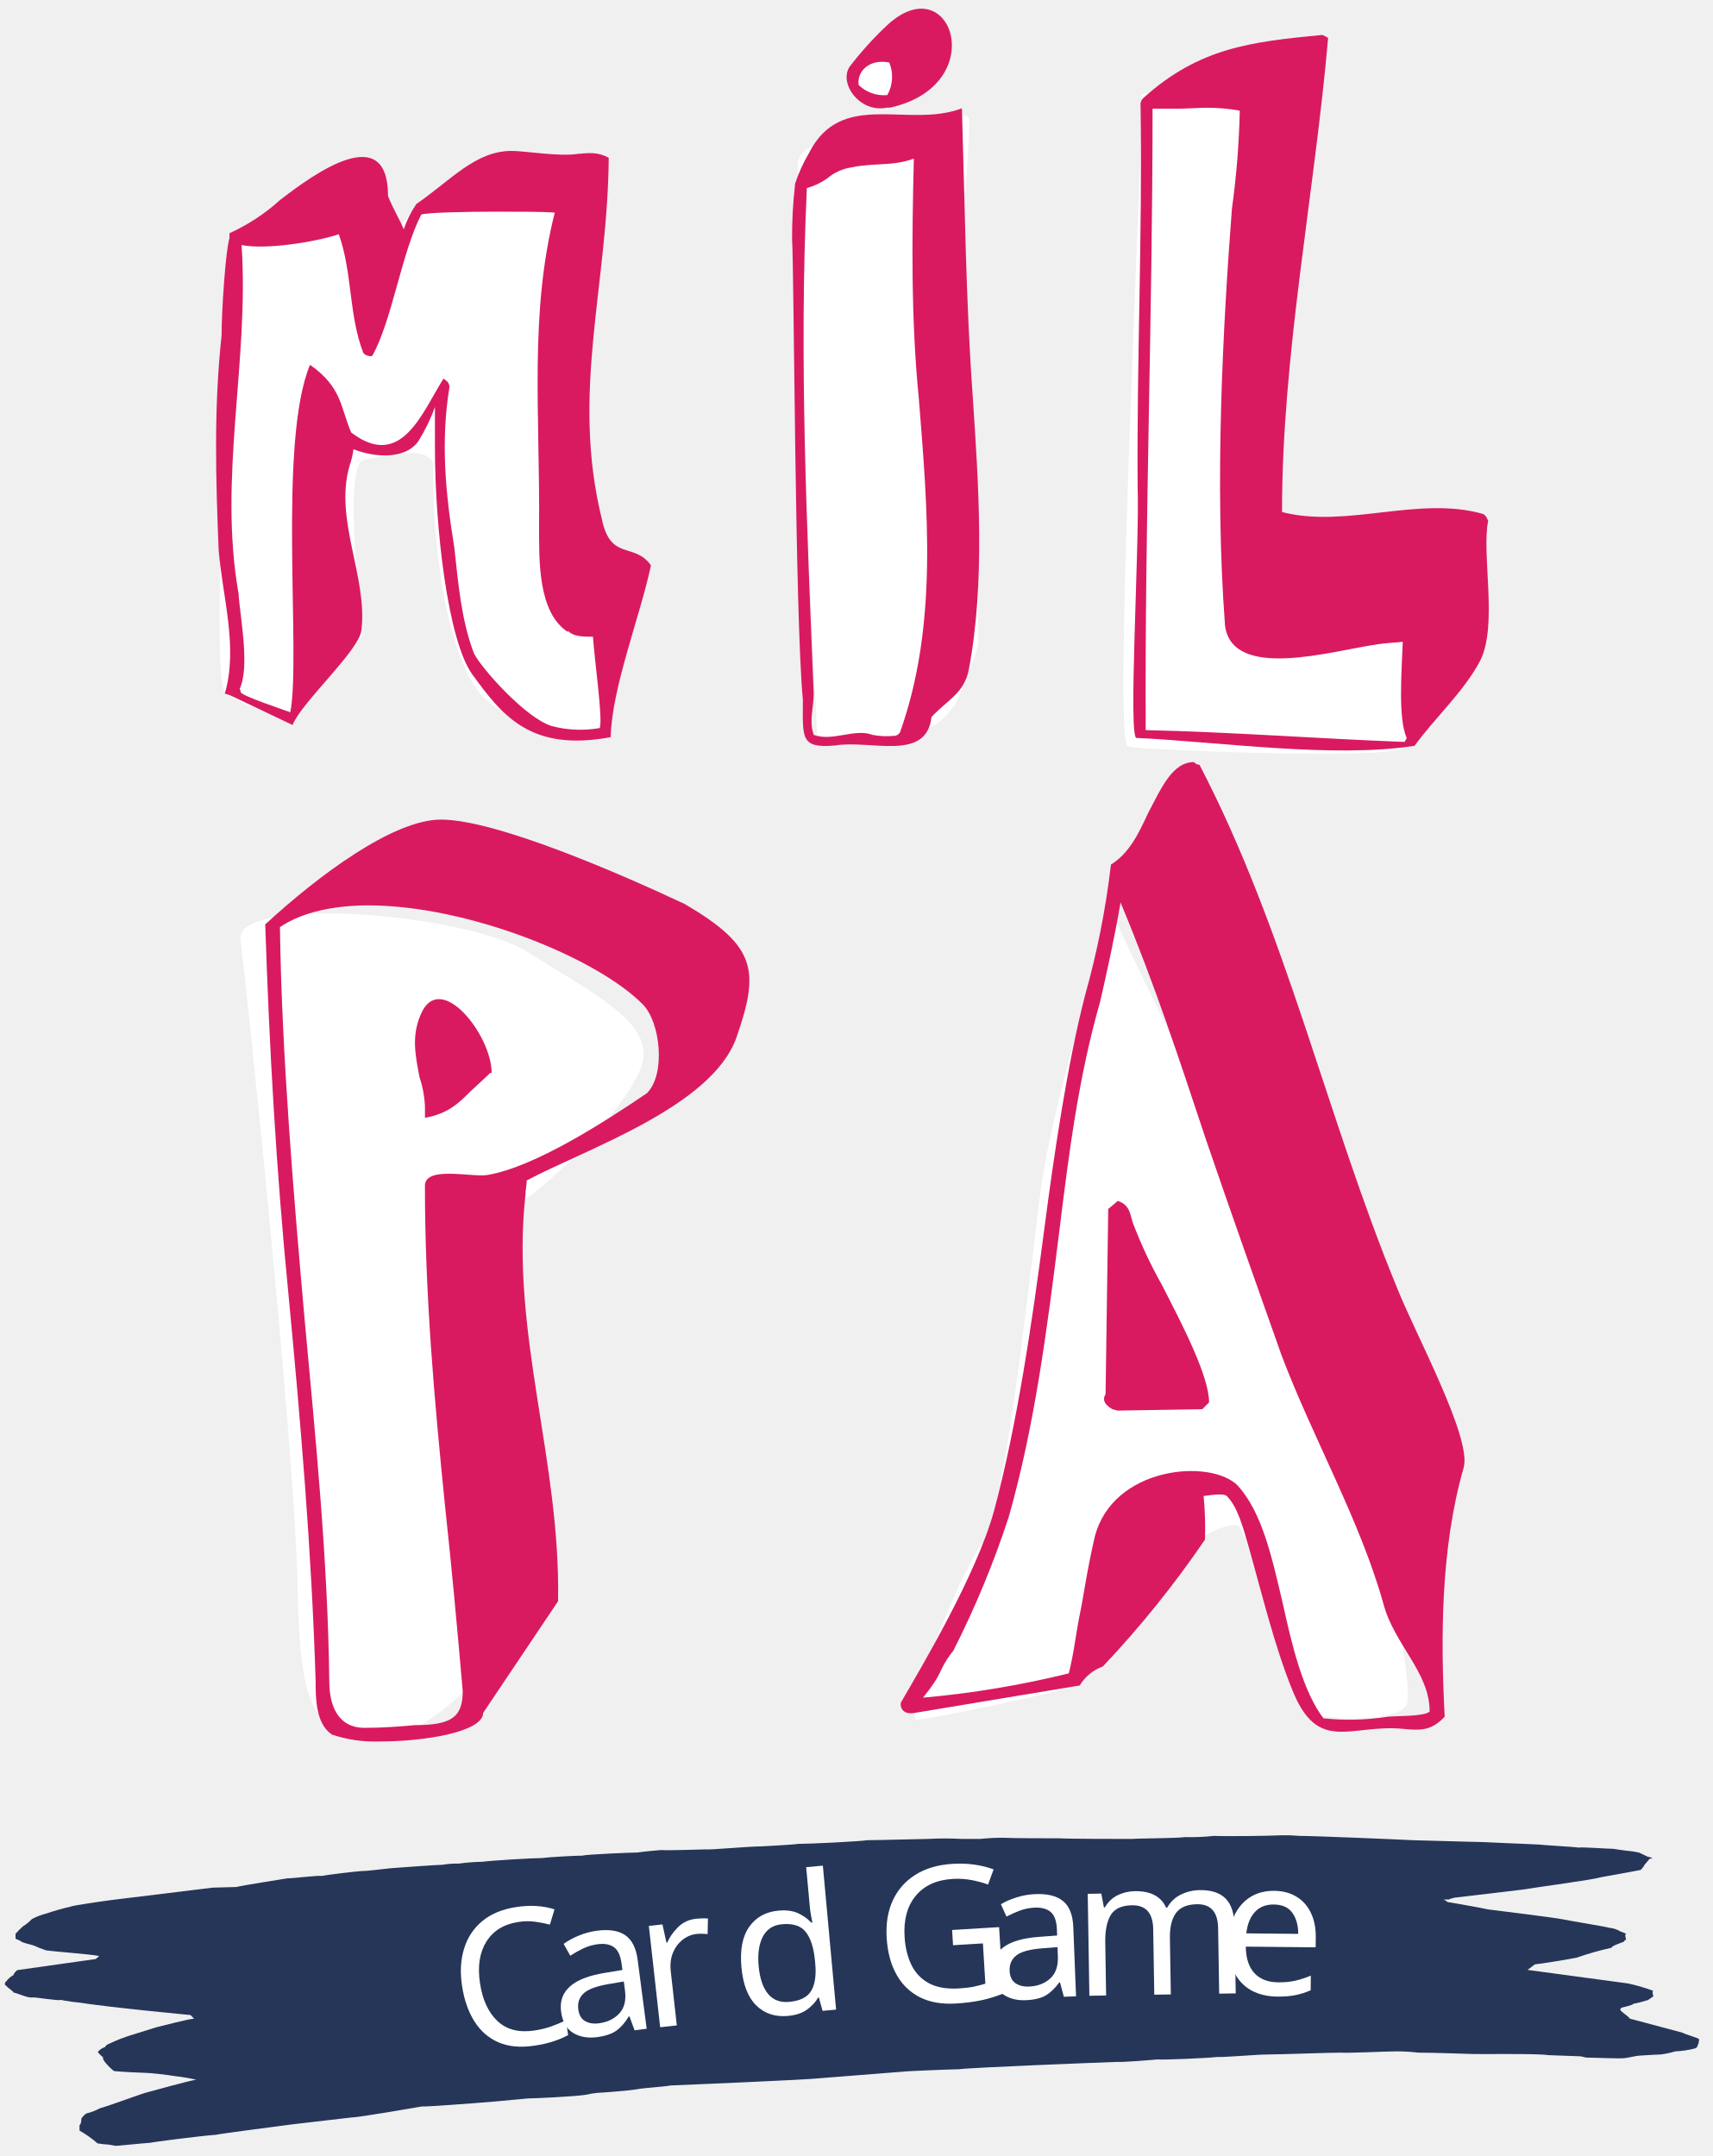
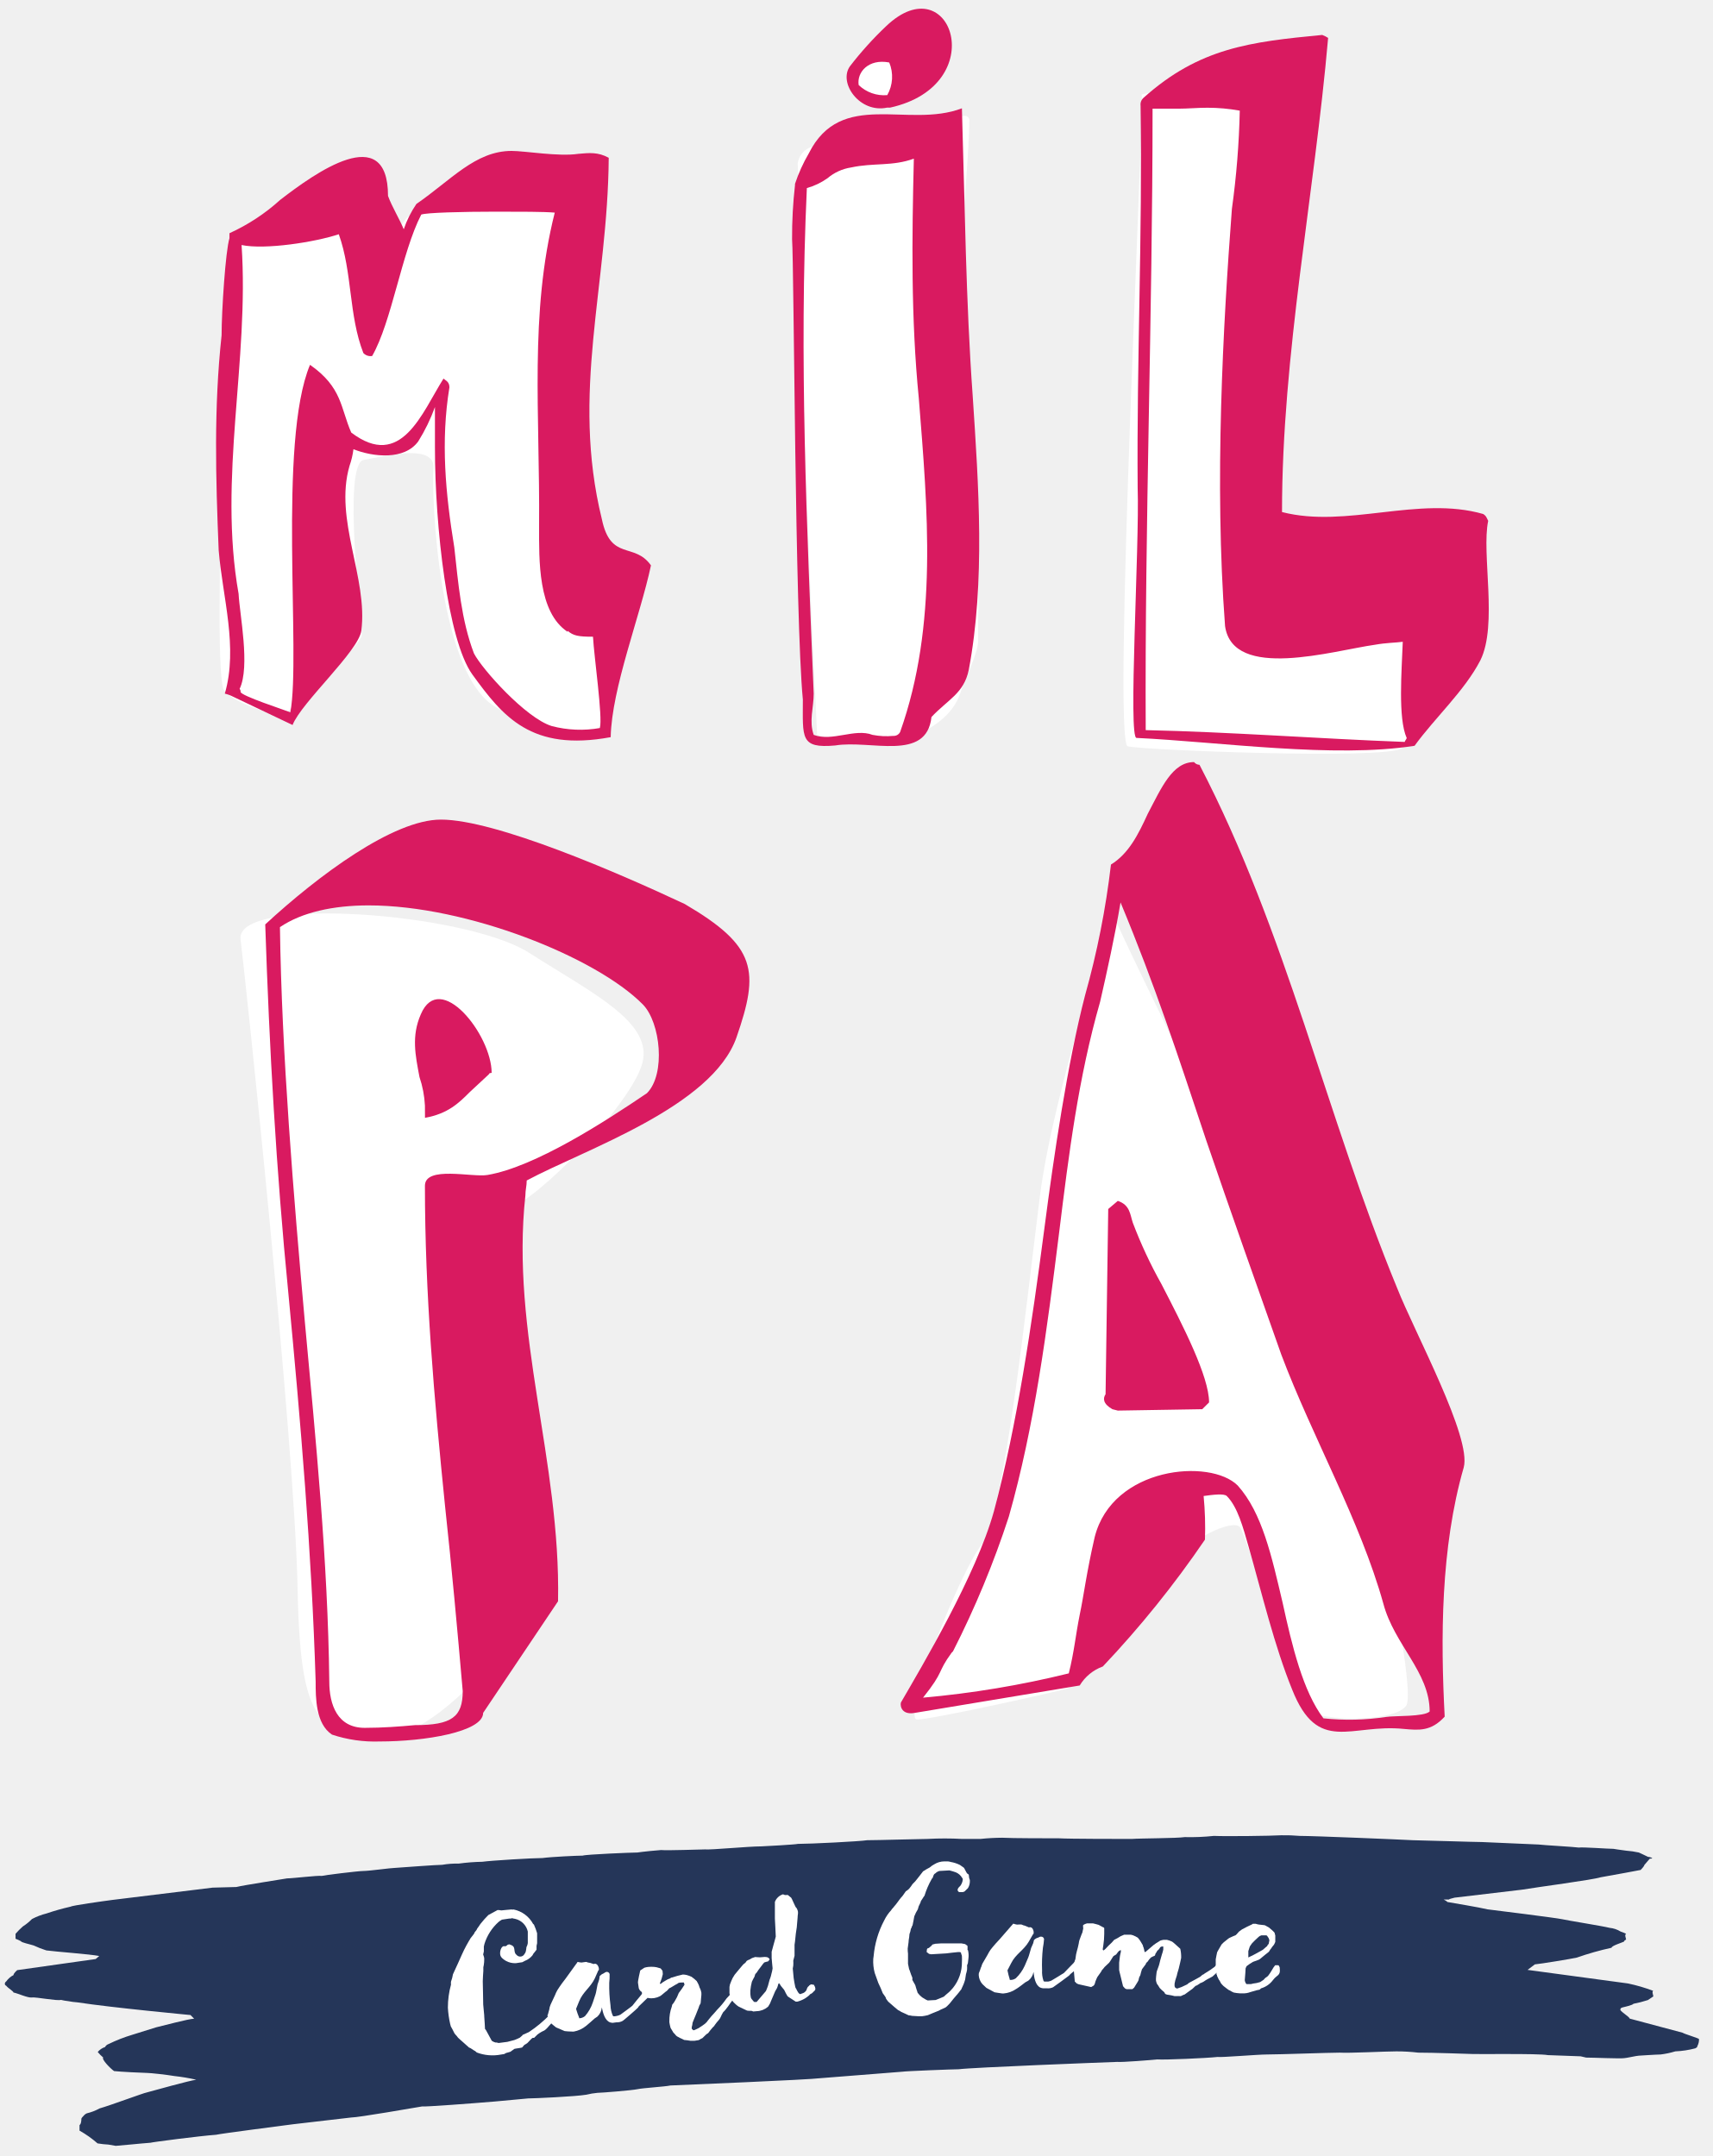
<svg xmlns="http://www.w3.org/2000/svg" viewBox="0 0 270 340">
  <g id="Milpa_Name_Mobile" data-name="Milpa Name Mobile">
    <g id="MIL">
      <path d="M36,38.16s19.2-5.26,19.2-3.71,5,7.74,8.05,1.23,21.36-5.41,26.94-5.41S88.32,68.81,88.32,78A13.23,13.23,0,0,0,95.9,90.18s-.31,23.84-1.7,25.08-6.19.93-15.64-3.56S68,78,68.35,73.92s-7.59-2-11-1.39-.31,25.7-.31,27.56-12.54,12.84-12.54,12.84-7-1.54-9.14-4S36.46,38.47,36,38.16Z" style="fill:#fff" />
      <path d="M126.71,42.5c.15-5.42-.78-11.15-.93-16.72a3.17,3.17,0,0,1,4-2.64c4-4.18,13.93-4.18,18.88-4.18,1.55.62,3.56-1.7,4.18-.15,0,4.8-1.08,16.41-1.08,16.41-.93,14.4,1.08,25.23,2,39.32.62,8.83.47,17.65.47,26.47,0,2.17-2.17,6-2.79,8.21-1.24,3.87-5,6-8.67,7.43-3.25,1.24-9,.62-13.93-.77C128,97.61,126.09,61.69,126.71,42.5Zm8.2-30.66a5.24,5.24,0,0,1,1.09-1.7c3.25-2.48,6.81.77,4.49,4a2.41,2.41,0,0,1-.62.93c-.16.31-.31.31-.31.31C137.39,17.11,134,15.4,134.91,11.84Z" style="fill:#fff" />
      <path d="M180,14.94c-.62,0,28.18-6.81,26.32-4s-8.36,72.61-6.81,72.61,32.51,0,33.44,1.86-.62,14.09-.62,14.09S223.16,116.19,221,118s-40.72.31-43.19-.31S180.58,14.94,180,14.94Z" style="fill:#fff" />
      <path d="M34.48,86.79c-.47-11.46-.78-22.45.46-33.91,0-3.87.62-13.31,1.24-15.32v-.78a31,31,0,0,0,8-5.26c5.42-4.18,17-12.54,17-.62.62,1.7,1.86,3.72,2.48,5.26a16.34,16.34,0,0,1,2-4c5.42-3.72,9.29-8.36,15-8.36,2.16,0,7.43.93,10.52.46,1.71-.15,3.1-.31,4.8.62-.15,20.28-6,37-1.08,57,1.39,6.66,5.11,3.56,7.74,7.28-1.7,8-6.19,19.35-6.35,27.09-12.54,2.32-17-3.25-21.83-9.91-3.87-5.41-5.88-23.22-5.88-35.76V64.19a28.6,28.6,0,0,1-2.63,5.41c-2.17,3-7.12,2.48-10.22,1.24a12.67,12.67,0,0,1-.62,2.63c-2.47,8.52,2.94,17.65,1.86,26-.46,3.25-9.44,11.3-10.84,14.86l-9.75-4.64a6.75,6.75,0,0,0-.93-.31C37.57,102.11,35.1,94.22,34.48,86.79Zm11.3,25.54c1.7-9-2-42.57,3.1-54.8,5.1,3.56,4.8,6.81,6.5,10.68,7.89,6,11.14-3.1,14.55-8.51.31.31.93.46.93,1.39-1.39,8.51-.62,16.72.77,25.23.62,5.58,1.09,11.46,3.1,16.72C76,105.52,82.93,113.26,87,114.5a17.69,17.69,0,0,0,7.59.31c.46-1.7-.93-11.3-1.09-14.4-2.32,0-3.09-.15-4-.93v.16C84.79,96.54,85,88.34,85,82.92c.15-17.5-1.55-33.44,2.47-49.39-1.7-.15-5.41-.15-9.28-.15-5.27,0-11,.15-11.77.46-3.1,6-4.64,16.88-7.74,22.3a1.54,1.54,0,0,1-1.39-.47c-2.33-6-1.71-12.69-3.87-18.73-3.72,1.24-11.62,2.48-15.33,1.7,1.24,18.27-3.72,36.69-.47,55,.16,3.25,1.86,11.46.16,15a.57.57,0,0,1,.15.46C37.88,109.7,45,112,45.78,112.33Z" style="fill:#d91a60" />
      <path d="M126.59,110.32c-1.24-12.85-1.39-68.27-1.7-72.61a72.36,72.36,0,0,1,.46-8.51V29a25.11,25.11,0,0,1,2.17-4.8c5.11-10.21,15.63-3.87,24.15-7.12.46,15,.62,30.5,1.7,45.36.93,14.09,2,29.26-.62,43.2-.77,3.71-3.25,4.64-5.88,7.43-.77,7.12-9.6,3.56-15.17,4.49C126.12,118.06,126.59,116.36,126.59,110.32Zm11,5.57a11.46,11.46,0,0,0,3.25.16,1.13,1.13,0,0,0,1.09-.62c6-16.88,4.33-35.14,2.94-52.64-1.24-12.54-1.09-25.23-.78-37.77-3.4,1.24-6.34.62-9.9,1.39a7.49,7.49,0,0,0-3.72,1.7,10.53,10.53,0,0,1-3.25,1.55c-1.24,26.79,0,53.26,1.08,79.73,0,2.17-.77,4.34,0,6.5C131.23,117,134.79,114.81,137.58,115.89ZM134,10.47a54.41,54.41,0,0,1,5.73-6.35c10.22-9.75,16.72,9.29.62,12.85h-.47C135.57,17.9,132.16,13.1,134,10.47Zm6.19-.62c-3.25-.62-5.11,1.54-4.8,3.56A5.77,5.77,0,0,0,139.9,15,5.87,5.87,0,0,0,140.21,9.85Z" style="fill:#d91a60" />
      <path d="M179.38,76.88c-.16-20.13.77-39.79.46-60.22a1.4,1.4,0,0,1,.47-1.24c8.82-7.9,16.87-8.82,28.17-9.91a4.43,4.43,0,0,1,.93.47c-2.16,24.77-7.27,49.85-7.27,74.77,10.21,2.63,21.52-2.63,31.73.31.47.31.47.46.78,1.08-1.09,5.11,1.55,16.41-1.24,22-2.48,4.8-7.12,9-10.37,13.47-12.7,2-30.81-.62-43.82-1.24C177.83,116.67,179.69,86.17,179.38,76.88ZM221.49,117c0-.16.31-.47.31-.62-1.4-3.1-.78-10.68-.62-15.17-1.08.15-2.63.15-4.34.46-6.65.93-22.44,5.73-23.68-2.94-1.71-22.6-.31-47.53,1.08-65.8a132.75,132.75,0,0,0,1.24-15.48,28.48,28.48,0,0,0-5.11-.46c-1.55,0-3.09.15-4.64.15h-4c0,32.82-1.24,65.18-1.08,98C194.09,115.43,208.17,116.51,221.49,117Z" style="fill:#d91a60" />
    </g>
    <g id="PA">
      <path d="M46.93,250.77c-.43-23.19-8.16-95.78-9-102.65s35.43-4.29,45.52,2.15,19.54,10.95,17.83,17.39-16.54,21.69-21.26,23-4.3,73.44-4.3,73.44-10.3,11.81-17.39,9.67S47.36,274,46.93,250.77Z" style="fill:#fff" />
      <path d="M154.72,243.68c3.66-4.72,7.09-38,9.24-55s12-45.53,11.17-45.53,36.93,75.59,38,78.38,10.53,44.67,8.59,47.46-15.24,2.58-16.53,0-8.59-26.63-9.66-28.13-8.59,2.15-10.1,5.37-15.67,19.54-17,20-21.48,4.94-23.84,4.94S151.07,248.41,154.72,243.68Z" style="fill:#fff" />
      <path d="M49.77,265.18c-.65-20.83-2.36-40.8-4.3-61.2-1.93-19.54-3-38.65-3.65-58.2,8.38-7.73,20.19-16.53,27.7-16.53,8.59,0,27.92,8.37,38.44,13.31,11.38,6.66,11.81,10.53,8.16,21.05-3.86,10.95-23.83,17.61-33.07,22.55,0,.85-.21,1.5-.21,2.36-2.36,21.69,5.58,41.87,5.15,64L76.18,270.12c0,3-9.23,4.51-16.32,4.51a21.48,21.48,0,0,1-7.51-1.08C49.77,271.84,49.77,267.76,49.77,265.18Zm7.73,7.3c2.79,0,5.58-.21,7.94-.43,5.8,0,7.52-1.29,7.52-5.37-.86-9.88-1.72-19.32-2.79-29.2C68.45,220.51,67,204,67,187c0-3.22,7.51-1.28,9.88-1.71,7.51-1.29,18.46-8.38,25.12-12.89,3-3,2.15-11.16-.64-14C94,150.94,73.6,142.78,58.14,142.78c-5.58,0-10.52,1.07-14,3.43C44.4,166,46.33,189,48.05,208.27c1.72,18.69,3.65,37.8,3.87,56.91C51.92,268.83,53.2,272.48,57.5,272.48ZM67,174.34a16.64,16.64,0,0,0-.86-4.5c-.65-3.44-1.29-6.45.21-9.88,3-7.09,11.17,3.22,11.17,9.23,0,0-.43,0-.43.22l-3,2.79c-1.71,1.71-3.43,3.43-7.08,4.08Z" style="fill:#d91a60" />
      <path d="M144.25,270.12c-2.36.43-2.36-1.5-2.15-1.72,3.23-5.58,11.82-20,14.61-30.06,3.65-13.53,6-29.64,7.94-44.45,1.51-11.6,3.65-26.2,6.44-36.94a133.29,133.29,0,0,0,4.08-20.61c2.8-1.72,4.3-4.73,5.8-8,2.15-4.08,3.87-8.16,7.3-8.16a1.14,1.14,0,0,0,.86.43c13.75,26.41,20,55.4,31.14,82.46,2.79,7.09,11.81,23.62,10.52,28.35-3.65,12.66-3.65,27-3,39.29-2.15,2.36-4.08,2.15-6.45,1.94-8.37-.86-13.53,4.08-17.61-6.23-2.79-6.87-4.72-15-6.87-22.55-.86-3-1.71-6.23-3.43-7.95-.43-.42-2.15-.21-3.65,0a52.4,52.4,0,0,1,.21,6.88,160.27,160.27,0,0,1-16.1,20,7.07,7.07,0,0,0-3.65,3Zm24.27-6.23c.86-3.43,1.07-6,1.72-9.23.64-3,1.07-6.66,2.36-12.24,2.79-11.17,18.25-12.46,22.55-8.16,3.86,4.29,5.36,11.16,7.08,18.46,1.5,6.88,3.22,14,6.44,18.26a38.56,38.56,0,0,0,9.88-.22c1.29-.21,6,0,6.87-.86,0-6.22-5.58-10.52-7.3-17-3.65-13.1-11.16-26.2-16.1-39.3-3.87-10.95-8-22.55-11.81-33.71-4.51-13.53-8-24.27-13.53-37.58-.86,5.15-2.15,11-3.22,15.67-3.44,12-4.94,24.06-6.45,36.3-1.93,15.46-3.86,30.49-7.94,44.88a147.65,147.65,0,0,1-8.81,21.26l-.21.21c-2.36,3.22-1.07,2.79-4.51,7.09A152.17,152.17,0,0,0,168.52,263.89Zm6.87-41.66c-1.5-.86-1.5-1.72-1.07-2.36l.42-29.21,1.51-1.28c1.93.64,1.93,2.14,2.36,3.43a71.45,71.45,0,0,0,4.51,9.67c3.44,6.65,7.52,14.6,7.52,18.68l-1.08,1.07-13.31.22Z" style="fill:#d91a60" />
    </g>
-     <g id="Card_Game_2" data-name="Card Game 2">
+     <g id="Card_Game_Banner" data-name="Card Game Banner">
      <path d="M13.69,333.27a7.82,7.82,0,0,0,2-.77c1.73-.49,6.91-2.43,7.48-2.53,1.44-.39,6.62-1.84,7.77-2a30.11,30.11,0,0,0-3.45-.58c-1.16-.2-3.74-.49-4.32-.49s-4.31-.19-5.18-.29c-.57-.39-2-1.85-1.72-2.14a6.58,6.58,0,0,1-.86-.87,2.48,2.48,0,0,1,1.15-.78,1,1,0,0,1,.57-.48,24.61,24.61,0,0,1,3.74-1.46l3.74-1.17c.86-.19,5.18-1.36,6-1.36l-.57-.58s-12.37-1.16-17.84-2a11.22,11.22,0,0,1-1.44-.19,8.84,8.84,0,0,1-1.15-.2c-.57.2-4-.48-4.6-.38s-2.3-.69-2.88-.78c0-.2-.86-.68-1.15-1.07-.29-.1-.29-.49,0-.68a3.18,3.18,0,0,1,1.15-1c0-.29.58-.78.58-.78l12.37-1.75.57-.48c-1.44-.29-6.9-.68-8.34-.88a16,16,0,0,1-2-.78c-.58-.19-2-.48-2-.67a7.42,7.42,0,0,0-.86-.39v-.78a12,12,0,0,1,1.15-1.16,8,8,0,0,0,1.44-1.17,10.24,10.24,0,0,1,2.3-.88,37.21,37.21,0,0,1,3.74-1.06c.29-.2,5.18-.88,6.62-1.07l15.82-1.94,3.74-.1c1.15-.29,7.48-1.26,8-1.36.87,0,4.89-.49,5.47-.39.29-.1,5.75-.78,6.61-.78s4.32-.48,4.89-.48c1.44-.1,6.62-.49,7.49-.49a13.19,13.19,0,0,1,2.58-.19,32.26,32.26,0,0,1,3.75-.29c1.43-.2,8-.59,9.49-.59,1.43-.19,5.46-.38,6.33-.38.57-.2,7.76-.49,8.63-.49.57-.1,3.45-.39,3.74-.39.86.1,6.33-.1,6.9-.1.87.1,6.9-.48,8.92-.48.29,0,5.46-.29,5.75-.39,2,0,9.78-.39,10.93-.58,1.73,0,8.35-.2,9.5-.2a49.42,49.42,0,0,1,5.46,0h2.88a34.43,34.43,0,0,1,3.45-.19c1.44.09,7.48.09,8.92.09,1.73.1,9.78.1,11.51.1,1.15-.1,7.19-.1,8.34-.29a35.05,35.05,0,0,0,4.6-.19c1.73.09,9.21,0,10.65-.1a27.72,27.72,0,0,1,2.88.1c2.29,0,16.1.58,17.83.68.86,0,9.78.29,10.93.29l8.92.39c.57.09,5.75.38,6.33.48.57-.1,4.6.2,5.46.2,0,0,1.15.19,2,.29a13.91,13.91,0,0,1,2,.29s.87.39,1.44.68c.29,0,1.15.29.29.29,0,0-.58.68-.86,1,0,.19-.58.78-.58.78s-4.6.87-6.33,1.16c-1.15.39-10.07,1.56-12.37,1.95l-10.64,1.26c-.29.1-.87.19-.87.29h-.86s.58.29.58.39c.57.1,5.17.87,6.33,1.16.86.1,10.93,1.36,11.79,1.56s6.33,1.07,7.48,1.36a4,4,0,0,1,1.72.58s.87.29.87.39c-.29.1,0,.68,0,.87l-.29.2v.1c-.29.19-2,.67-2,1a46.47,46.47,0,0,0-5.47,1.55c-.86.2-5.75,1-6.62,1.07l-1.15.87,15.83,2.14a26.82,26.82,0,0,1,4,1.17c-.28,0,0,.77,0,.87l-.86.58a19.42,19.42,0,0,1-2.3.59c0,.19-1.73.58-1.73.58s-.29.1-.29.19v.1c-.28.19,1.44,1.17,1.44,1.46l8.35,2.23c.28.2,2.59.88,2.59,1a2.22,2.22,0,0,1-.29,1.17v.1l-.29.19a14.81,14.81,0,0,1-3.16.48,13.6,13.6,0,0,1-2.31.49c-.57,0-3.45.19-3.45.19-.29,0-2,.39-2.3.39-.58.1-4.89-.09-6-.09l-.86-.2c-.29,0-4.9-.19-5.18-.19-1.44-.29-11.51-.1-12.66-.2,0,0-5.47-.19-7.77-.19a29.41,29.41,0,0,0-3.45-.2c-1.73,0-7.48.3-8.92.2-1.73,0-9.49.29-11.5.29-1.44,0-7.2.49-7.77.39-1.73.19-8.35.48-9.5.39-.86.09-5.75.48-6.32.39-2.59.09-22.73.87-25,1.16-.87,0-8.34.29-8.92.39l-12.66,1c-2.3.29-21.86,1.07-23.87,1.17-.87.19-4.32.39-5.18.58s-5.76.58-6.33.58a11.22,11.22,0,0,0-1.73.29c-1.73.3-8.34.59-9.2.59-.29,0-4.89.48-5.18.48-3.45.29-11.22.88-11.51.78-1.15.19-10.07,1.75-11.22,1.75l-9.2,1.07c-1.44.19-11.22,1.45-12.09,1.65-2.59.19-10.07,1.16-10.35,1.26-1.44.1-5.18.49-5.47.49l-1.15-.2a15,15,0,0,1-1.72-.19A16.63,16.63,0,0,0,12.54,336v-.87c.29-.2.29-.88.29-1s.28-.39.28-.39S13.4,333.37,13.69,333.27Z" style="fill:#253659" />
-       <text transform="translate(56.22 326.92) rotate(-10.18)" style="font-size:24px;fill:#fff;stroke:#7c8c03;stroke-miterlimit:10;font-family:GoodlifeBrush, Goodlife"> </text>
-       <text transform="translate(64.47 325.46) rotate(-9.54)" style="font-size:24px;fill:#fff;stroke:#7c8c03;stroke-miterlimit:10;font-family:GoodlifeBrush, Goodlife"> </text>
-       <text transform="matrix(0.99, -0.15, 0.15, 0.99, 72.65, 324.06)" style="font-size:30px;fill:#fff;font-family:GoodlifeBrush, Goodlife">C</text>
-       <text transform="translate(87.68 321.8) rotate(-7.45)" style="font-size:30px;fill:#fff;font-family:GoodlifeBrush, Goodlife">a</text>
-       <text transform="translate(101.56 319.98) rotate(-6.37)" style="font-size:30px;fill:#fff;font-family:GoodlifeBrush, Goodlife">r</text>
-       <text transform="translate(115.99 318.37) rotate(-5.25)" style="font-size:30px;fill:#fff;font-family:GoodlifeBrush, Goodlife">d</text>
-       <text transform="translate(131.21 317) rotate(-4.39)" style="font-size:30px;fill:#fff;font-family:GoodlifeBrush, Goodlife"> </text>
-       <text transform="translate(138.63 316.39) rotate(-3.48)" style="font-size:30px;fill:#fff;font-family:GoodlifeBrush, Goodlife">G</text>
-       <text transform="matrix(1, -0.04, 0.04, 1, 155.26, 315.39)" style="font-size:30px;fill:#fff;font-family:GoodlifeBrush, Goodlife">a</text>
-       <text transform="translate(169.22 314.77) rotate(-0.93)" style="font-size:30px;fill:#fff;font-family:GoodlifeBrush, Goodlife">m</text>
-       <text transform="matrix(1, 0.01, -0.01, 1, 191.98, 314.47)" style="font-size:30px;fill:#fff;font-family:GoodlifeBrush, Goodlife">e</text>
+       <path d="M72.21,321.33s-.23-.33-.33-.4l-.22-.27c-.1-.23-.51-1-.56-1.07s-.07-.32-.12-.41a15.4,15.4,0,0,1-.36-2.58,13.68,13.68,0,0,1,.49-3.63,2.16,2.16,0,0,1,0-.46,6,6,0,0,0,.31-1.17l.55-1.2.18-.39c.46-1,.86-2,1.38-2.94l.43-.76a1,1,0,0,0,.13-.2c0-.13.69-.87.7-1s.28-.37.33-.47.12-.2.11-.23a3.64,3.64,0,0,1,.3-.41s.2-.33.25-.37A14.5,14.5,0,0,1,77,302l1.46-.79a2.65,2.65,0,0,1,.58.06c.15,0,1.44-.16,1.62-.15,0,0,.22.06.31,0a4.54,4.54,0,0,1,3.1,2.3l.11.07a10.9,10.9,0,0,1,.51,1.38c0,.06,0,.79,0,.88a1.68,1.68,0,0,1,0,.36,3.22,3.22,0,0,1,0,.33,2.57,2.57,0,0,1-.09.41c0,.06,0,.58,0,.61s-.46.58-.51.65l-.12.23a2.76,2.76,0,0,1-1.2.88l-.42.22-1,.15a2.92,2.92,0,0,1-1.6-.37c-.44-.27-.85-.57-.89-1.05-.06-.66.3-1.44.76-1.23.52-.14.17-.24.68-.32a2.78,2.78,0,0,1,.48.2c.54.32.13,1.07.68,1.48a.76.76,0,0,0,1.13,0l.25-.37.08-.26s.1-.56.09-.62a1.14,1.14,0,0,0,.09-.19,1.73,1.73,0,0,0,.12-.44c0-.22,0-1.53,0-1.82a2.66,2.66,0,0,0-2-2l-.28-.05c-.26-.14-.3.05-.61,0l-1.19.18a3.59,3.59,0,0,0-.52.35,7.74,7.74,0,0,0-2.24,3.49c0,.07-.09.38-.09.38s0,.73,0,.79-.11.44-.11.47.21.54.17.73a5.57,5.57,0,0,1-.07.95s-.07.31-.07.34,0,.52,0,.58-.11,1.47-.09,1.62c0,.4.08,3.36.07,3.69l.16,1.71,0,.12,0,0c.06.6.12,2,.12,2l.15.19.92,1.69a1.75,1.75,0,0,0,.58.27l.18,0,.32.08L80,322l1.11-.29a8.35,8.35,0,0,0,.85-.37s.24-.22.3-.26.14-.11.13-.17l1-.45a20,20,0,0,0,3.29-2.73c.26-.32,1.15-2.21,1.47-2.56l.08-.23c.06,0,0-.57,0-.6a1.63,1.63,0,0,1,.21-.46.85.85,0,0,1,.1-.35.93.93,0,0,1,.29-.28,4.65,4.65,0,0,1,.48,0,3.73,3.73,0,0,0,.4.18,5.54,5.54,0,0,1,.25.69c0,.06,0,.21,0,.22a2.47,2.47,0,0,1-.41.66l-.18.4s-.1.16-.1.19a.82.82,0,0,1-.22.16c-.13.11-1.23,2.27-1.31,2.38a.48.48,0,0,1-.11.26l-.2.27L87,319l-.72.81a2.25,2.25,0,0,1-.46.4s-.4.18-.45.22a5.35,5.35,0,0,0-.61.4l-.55.54-.21,0c-.06,0-.19.15-.25.19l-.6.63a3.31,3.31,0,0,1-.47.29l-.36.41c-.15.06-1.16.18-1.22.22l-.62.45c-.09.05-.62.16-.7.2s-.25.16-.28.16L79,324a7,7,0,0,1-3.84-.33s-.08-.11-.11-.11a1,1,0,0,0-.3-.2L74.2,323a.61.61,0,0,0-.23-.09C73.75,322.68,72.47,321.6,72.21,321.33Z" style="fill:#fff" />
+       <path d="M86.39,317.68c0-.1.25-.82.24-.91s.07-.37.19-.66l.68-1.45a5.63,5.63,0,0,1,.38-.81c.08-.13.58-.89.74-1.09l.54-.71,1.69-2.34a1.29,1.29,0,0,0,.2-.3h.12a3.23,3.23,0,0,0,.53.08c.06,0,.65-.11.74-.1l.25.09a2.79,2.79,0,0,1,.38.07l.53.18c.72-.31,1,1,.74,1L93.78,312c-.69,1.45-1.88,2.12-2.47,3.62l-.48,1.18a13.88,13.88,0,0,0,.49,1.39l0,.09a1.51,1.51,0,0,0,.92-.34,6.26,6.26,0,0,0,1.23-2.15l.44-1.33c.07-.16.27-1.37.31-1.52s.27-.73.26-.79l.08-.53a2.87,2.87,0,0,1,.33-.28s.31-.17.34-.17a.92.92,0,0,1,.25-.15.36.36,0,0,1,.12-.05.46.46,0,0,1,.52.33,9.3,9.3,0,0,1-.06,1.39,23.26,23.26,0,0,0,.2,3.55,4.29,4.29,0,0,0,.36,1.62c.08.17.29.11.43.09l.33-.07a2,2,0,0,0,.46-.18s1.88-1.37,1.87-1.4,1.38-1.69,1.44-1.76.52-1.28.6-1.35a1.36,1.36,0,0,1,.83-.38,1.63,1.63,0,0,1,.8.74v.09a.75.75,0,0,1-.19.39,6.33,6.33,0,0,1-.69.57s-.07.13-.09.17l-1.7,1.64a.76.76,0,0,1-.2.27c-.1.13-2.2,1.95-2.31,2a1.82,1.82,0,0,1-1,.24l-.6.08a1.87,1.87,0,0,1-.4-.07c-.86-.31-1.14-1.57-1.31-2.37a2.23,2.23,0,0,1-.69,1.45l-.44.3c-.13.14-1.22,1.07-1.36,1.18a4.25,4.25,0,0,1-1.94.89l-.18,0c-.3,0-1.19-.05-1.25-.08s-1.09-.46-1.35-.58c-.06-.05-.53-.41-.67-.54a2.26,2.26,0,0,1-.69-1.36Z" style="fill:#fff" />
+       <path d="M105.93,316.42a1.7,1.7,0,0,1,.06-.28,2.9,2.9,0,0,0,.42-.59,6.5,6.5,0,0,0,.61-1.25,14.76,14.76,0,0,0,.91-1.31c0-.06-.09-.29-.1-.35h-.3a1.49,1.49,0,0,0-.53.06s-.2.11-.2.14c-.23.08-1.13.7-1.28.71a4.57,4.57,0,0,1-.37.41c-.09,0-.94.8-1.09.84a3,3,0,0,1-1.84.3,1,1,0,0,0-.29-.24,6.4,6.4,0,0,1-.53-.39s-.25-.31-.25-.37a.69.69,0,0,1-.24-.21,1.16,1.16,0,0,1-.19-.34c0-.06-.1-.66-.13-.89s.34-1.88.36-1.92l.65-.43a3.09,3.09,0,0,1,.65-.13,5.1,5.1,0,0,1,.9,0,2.83,2.83,0,0,1,.74.16l.28.08a3.12,3.12,0,0,1,.29.37l.05.53a8.17,8.17,0,0,1-.42,1.35c-.15.23.11.17.11.17s.28-.22.28-.22.84-.54,1-.56.29-.15.34-.19h.09a16.25,16.25,0,0,1,1.76-.49,3.11,3.11,0,0,1,.61.08,4.7,4.7,0,0,1,.76.28,6.41,6.41,0,0,1,.83.69c0,.09.14.22.15.28a3.09,3.09,0,0,1,.29.73,1.88,1.88,0,0,1,.21.52,2.47,2.47,0,0,1,.07.29c0,.12,0,.36,0,.36,0,.16-.11,1-.11,1.22a.62.62,0,0,1-.09.25s-.11.14-.11.17a6.64,6.64,0,0,1-.3.81c-.07.16-.49,1.27-.57,1.4l-.21.53a2.83,2.83,0,0,1-.13.68l0,.27s.23.19.23.22l.15,0c.15-.05.6-.28.69-.32s1-.65,1.12-.79.14-.13.14-.13.39-.53.47-.6a10.23,10.23,0,0,1,.7-.8l.53-.61a12.63,12.63,0,0,0,1.44-1.73l.43-.47a1,1,0,0,0,.21-.29c0-.07.3-1.09.32-1.15l.52-.76.15-.59a1,1,0,0,1,.21-.26c.06-.07.39-.35.39-.35a1.52,1.52,0,0,0,.35-.07l.39,0,.25.06,0,.18,0,.21s-.14.35-.16.44a3.23,3.23,0,0,0-.27.6,3.79,3.79,0,0,0-.34.43,1.56,1.56,0,0,1-.16.44s-.17.17-.2.18c-.34.15-1.15,1.81-1.4,2a13.49,13.49,0,0,1-.87,1.19,2.51,2.51,0,0,1-.32.33,5.7,5.7,0,0,0-.4.77,1.94,1.94,0,0,1-.25.42l-.4.47a5.34,5.34,0,0,1-.32.43c0,.09-.27.3-.29.33a10.9,10.9,0,0,0-.72.9l-.28.18-.63.61a4,4,0,0,0-.57.31l-.68.11-.63,0a9.77,9.77,0,0,0-1-.13,1.52,1.52,0,0,1-.25-.13,6.83,6.83,0,0,1-.87-.44s-.13-.11-.16-.13a4.44,4.44,0,0,0-.42-.47l-.44-.74a8.35,8.35,0,0,1-.19-.88l0-.12A6.47,6.47,0,0,1,105.93,316.42Z" style="fill:#fff" />
+       <path d="M128.33,313l.18.35c.1.41.08.44-.2.71a.53.53,0,0,0-.19.2s-.29.21-.35.21-.16.2-.19.2a6.77,6.77,0,0,1-.65.48,4.85,4.85,0,0,1-1.22.51l-.24,0c-.19-.11-1-.66-1.18-.77l-.13-.11a8.44,8.44,0,0,1-.47-.89c0-.08-.51-.61-.55-.7s-.25-.4-.31-.45l-.11.13a4.89,4.89,0,0,1-.19.62l-.31.54-.72,1.69c0,.1-.28.57-.33.63a.3.3,0,0,1-.11.14,2.79,2.79,0,0,1-1.74.67l-.54.05s-.25-.1-.28-.1-.67,0-.73-.05-1.1-.5-1.32-.63-.65-.52-.79-.68a2.43,2.43,0,0,1-.64-1.42l0-.15c0-.15,0-.79,0-.85l.08-.4c.07-.21.37-.94.42-1l.31-.51c.22-.26,1.14-1.4,1.36-1.63a2.68,2.68,0,0,1,.34-.27s.21-.27.21-.29l.26-.15c.11,0,.52-.26.57-.29s.47-.17.5-.17.67.06.76.05l.72-.06a1.53,1.53,0,0,1,.51.07l.27.22,0,.05a.41.41,0,0,1,0,.09,2.13,2.13,0,0,1-.22.27c-.06,0-.56.14-.61.17s-.41.49-.54.69a8.77,8.77,0,0,0-.67.93.92.92,0,0,0-.22.26s-.09.34-.11.37-.39.7-.41.79a9,9,0,0,0-.24,1.38s0,.39,0,.54.08.57.09.6a.8.8,0,0,0,.14.23l.27.33a.34.34,0,0,0,.13.11,1.28,1.28,0,0,0,.21,0l.15,0,1.47-1.73s.24-.57.31-.79l.27-1a2.16,2.16,0,0,1,.1-.25,4.43,4.43,0,0,0,.18-.65,5.79,5.79,0,0,0,.19-.89c0-.15-.16-1.43-.15-1.61s0-.87,0-1l.27-1c.07-.18.31-1.17.38-1.39,0-.44-.13-2.43-.14-2.85,0-.12,0-1,0-1.14l0-.39,0-1.09a2,2,0,0,1,1.28-1.2l.25.1c.09.05.42,0,.48,0s.49.41.56.44.68,1.53.77,1.55.28.46.3.67l0,.29a4.76,4.76,0,0,0-.06.64l-.13,1.52c0,.09-.13.89-.15,1l-.13,1.25a3.2,3.2,0,0,0-.07.49c0,.18,0,1.56,0,1.74l-.2.77a6.47,6.47,0,0,1,0,.76c0,.06-.08.46-.08.49l.14,1.49c0,.12.2,1.19.25,1.4s.14.25.15.31a5,5,0,0,0,.32.58.67.67,0,0,0,.26.24h.12c.11-.1.42-.07.72-.37s.18-.34.34-.63.22-.17.3-.36l.28-.17Z" style="fill:#fff" />
+       <path d="M139.4,302.88a6.59,6.59,0,0,1,1.13-1.66c0-.09.42-.47.42-.53.42-.45.75-1,1.14-1.46l.14-.15c.09-.07.53-.76.59-.82a2.86,2.86,0,0,0,.51-.39,6.81,6.81,0,0,0,.56-.76,5.4,5.4,0,0,0,.76-.85c.11-.1.64-.85.78-1s.08-.13.08-.13.47-.27.58-.36l.5-.27a3.57,3.57,0,0,1,.72-.5,3,3,0,0,1,1.59-.46l.57,0a2.19,2.19,0,0,1,.43.09,5.17,5.17,0,0,1,1.47.48l.63.45.23.43a3.44,3.44,0,0,0,.27.47c.06,0,.25.16.25.19a3.58,3.58,0,0,0,.06.51s.11.29.11.32,0,.25,0,.28a2.05,2.05,0,0,1-.3,1l-.45.44c0,.07-.29.17-.35.18l-.33,0-.27,0c-.47-.3-.13-.68.21-1v0a2,2,0,0,0,.37-.93v-.12c0-.06-.07-.2-.1-.2a2.06,2.06,0,0,0-1-.87,10.36,10.36,0,0,0-1-.3l-1.59.09a1.48,1.48,0,0,0-.32.14l-.17.1c0,.06-.17.16-.2.17-.26.16-.27.49-.38.71,0,0-.14.1-.14.16a12.72,12.72,0,0,0-1.13,2.62c-.09.07-.47.75-.56.82a1.27,1.27,0,0,1-.12.36,4.51,4.51,0,0,0-.24.5,3.67,3.67,0,0,0-.13.46,6.78,6.78,0,0,0-.56,1.11c0,.12-.25,1.28-.27,1.4a1.12,1.12,0,0,0-.16.37s-.11.19-.11.22a3.91,3.91,0,0,1-.22.82,6.61,6.61,0,0,1-.12.94c0,.37-.17,1.25-.16,1.34a5.37,5.37,0,0,0,.05.8c0,.15,0,1.48,0,1.6l.17.83c.07.08.3.91.44,1.17l.07.18a1.49,1.49,0,0,1,0,.36c.06.08.4.72.44.78s.11.32.11.35a3.82,3.82,0,0,1,.15.48,1.44,1.44,0,0,1,.11.35c0,.06.13.17.16.23a2.42,2.42,0,0,0,.39.4,1.69,1.69,0,0,0,.47.33,3,3,0,0,0,.59.32l1.26-.07s.55-.22.7-.28l.59-.25c.08-.07.54-.51.74-.65s.59-.63.7-.73a6.39,6.39,0,0,0,1.41-4.11,8.39,8.39,0,0,0,0-.87.61.61,0,0,0-.11-.36c0-.24-.08-.32-.32-.31h-.18c-.21,0-1.67.19-1.88.21l-2.36.14a1.81,1.81,0,0,0-.34-.07,1.6,1.6,0,0,0-.28-.22l-.13-.12s0,0,.06-.06v-.09a.7.7,0,0,1,.07-.33.59.59,0,0,1,.27-.11,1.64,1.64,0,0,1,.31-.26,1.89,1.89,0,0,0,.26-.29s.38-.08.44-.11l.93-.06c.15,0,1.08,0,1.26,0s1.74,0,1.92,0l.58.11s.22.17.32.23.06.08.06.08a4.07,4.07,0,0,1,0,.6s.09.06.09.12a3.64,3.64,0,0,1,.05,1.28,6.92,6.92,0,0,1-.08.7s-.13.31-.13.34a5.3,5.3,0,0,1,0,.69,4,4,0,0,1-.17.7c0,.12-.14.76-.13.85a7.51,7.51,0,0,1-.57,1.45c0,.06-.08.18-.14.22-.42.59-1,1.17-1.43,1.74a4.63,4.63,0,0,1-.62.7c-.05.09-.31.25-.31.28l-.85.39a1.57,1.57,0,0,0-.23.13c-.44.18-1.61.64-1.73.71a7,7,0,0,1-.92.17l-.57,0-1-.06a3.06,3.06,0,0,0-.55-.09c-.06-.05-.87-.4-1.15-.53a2.94,2.94,0,0,0-.52-.3l-.54-.45c-.22-.19-.89-.78-1-.87l-.32-.43a.75.75,0,0,1-.08-.24c-.06-.08-.39-.6-.46-.66a17.15,17.15,0,0,0-.7-1.61l-.57-1.59a7,7,0,0,1-.23-2.21,3.09,3.09,0,0,0,.06-.45A14.75,14.75,0,0,1,139.4,302.88Z" style="fill:#fff" />
+       <path d="M154.34,311.17a7.78,7.78,0,0,0,.32-.88c.09-.1.11-.37.25-.64l.81-1.39a6.55,6.55,0,0,1,.45-.77c.09-.12.66-.83.83-1l.61-.66,1.89-2.17a1.58,1.58,0,0,0,.23-.28h.12a2.39,2.39,0,0,0,.51.13c.06,0,.66-.05.75,0a1.6,1.6,0,0,1,.25.11,1.65,1.65,0,0,1,.36.11l.52.22c.74-.24.88,1.07.64,1.08l-.67,1.17c-.81,1.38-2.05,1.94-2.77,3.38l-.59,1.14a14,14,0,0,0,.36,1.42l0,.09a1.44,1.44,0,0,0,.95-.25,6.32,6.32,0,0,0,1.42-2l.55-1.29c.08-.15.4-1.33.45-1.49s.33-.7.33-.76l.13-.51a2.1,2.1,0,0,1,.35-.26s.32-.13.35-.13a1.11,1.11,0,0,1,.27-.13.25.25,0,0,1,.12,0,.45.45,0,0,1,.49.37,11,11,0,0,1-.18,1.39,23.47,23.47,0,0,0-.13,3.55,4.32,4.32,0,0,0,.22,1.64c.06.18.27.14.42.13l.33,0a2.31,2.31,0,0,0,.48-.14s2-1.19,2-1.22,1.53-1.56,1.58-1.63.64-1.22.73-1.29a1.29,1.29,0,0,1,.86-.3c.15,0,.71.6.72.81v.09a.7.7,0,0,1-.23.37,6.34,6.34,0,0,1-.73.51s-.08.12-.11.15l-1.83,1.49a.92.92,0,0,1-.23.25c-.12.12-2.37,1.74-2.48,1.81a1.85,1.85,0,0,1-1,.16l-.6,0a1.86,1.86,0,0,1-.39-.1c-.83-.39-1-1.67-1.09-2.48a2.25,2.25,0,0,1-.82,1.38l-.47.26c-.14.13-1.31,1-1.45,1.05a4.07,4.07,0,0,1-2,.71h-.18c-.3-.05-1.17-.16-1.23-.19s-1.05-.56-1.29-.7c-.07-.06-.5-.46-.63-.6a2.32,2.32,0,0,1-.57-1.42Z" style="fill:#fff" />
+       <path d="M182.37,311c0-.12.37-1,.4-1.18s.36-1.41.42-1.56.23-.73.23-.82,0-.39,0-.48l-.21,0c-.09,0-.27.12-.27.12s-.14.24-.17.27a1.37,1.37,0,0,1-.3.28,1.78,1.78,0,0,1-.12.24s-.11.12-.14.18-.09.36-.15.37-.56.24-.59.28a3.65,3.65,0,0,0-.53.66s-.12.1-.15.13a.5.5,0,0,0-.14.27l-.59.79a8.41,8.41,0,0,0-.26.93s-.11.24-.14.25-.15.51-.14.54a1.77,1.77,0,0,1-.12.24l-.58.94-.27.24-.9,0a1.07,1.07,0,0,1-.27-.12l-.31-.35c0-.06-.1-.39-.13-.54-.1-.51-.48-1.88-.48-2l0-1.17c0-.09.11-.82.13-1.06,0,0,.11-.6.14-.63v-.3a1,1,0,0,0-.3.16c-.06,0-.38.48-.44.54l-.42.25c-.11.12-.61,1-.7,1.06s-.62.61-.71.67a4.51,4.51,0,0,1-.44.52c0,.09-.2.34-.23.4s-.44.63-.47.66-.23.52-.29.67a3.08,3.08,0,0,1-.12.42,1.49,1.49,0,0,0-.14.24,3.09,3.09,0,0,1-.42.25l-2-.45-.31-.14a1.15,1.15,0,0,0-.27-.27c0-.24-.15-1.44-.15-1.71v-.24a7.65,7.65,0,0,1,.1-1.05c0-.09.14-.48.14-.54s.11-.69.11-.75.25-1,.28-1.09.14-.57.14-.63.08-.51.11-.54.37-1.06.46-1.18l.14-.66c0-.09-.07-.48,0-.54a2,2,0,0,1,.57-.25s.33,0,.48,0l.51,0c.09,0,.72.2.87.23l.7.38c.09,0,.18.11.18.14l0,.9a12,12,0,0,1-.15,1.84c0,.09-.09.48-.08.54v.12s.09.12.09.12a1.37,1.37,0,0,0,.33-.25,13.86,13.86,0,0,1,1-1c.09-.13.38-.4.38-.43a8,8,0,0,0,1-.56c.15-.06.54-.25.57-.25l.48,0c.12,0,.45,0,.54,0a2.17,2.17,0,0,1,.42.11,3.91,3.91,0,0,1,.73.38l.3.38c.1.12.4.69.47.78a1.13,1.13,0,0,0,.12.38,4.65,4.65,0,0,1,.16.69h.15c.18-.18,1.1-.92,1.28-1.1a6.73,6.73,0,0,1,.74-.49,2.82,2.82,0,0,0,.29-.19,3.18,3.18,0,0,1,.51-.13H184a3.8,3.8,0,0,1,.82.29c.21.12,1.06.94,1.28,1.12a5.86,5.86,0,0,1,.14,1.44c0,.09-.28,1.26-.39,1.71a2.88,2.88,0,0,0-.12.4,4.24,4.24,0,0,0-.17.66c0,.06-.25.72-.25.78a5,5,0,0,1-.11.52v.39a1,1,0,0,0,.13.26,1.07,1.07,0,0,0,.27.12,7,7,0,0,0,.71-.25l.87-.41.29-.24.3-.16.74-.4.72-.4s.27-.25.29-.25a.79.79,0,0,1,.27-.15s.12-.09.15-.12.77-.46.89-.56l.68-.49c.09-.09.8-.85.86-.94s.17-.52.23-.58.6-.16.66-.16a2.86,2.86,0,0,1,.51.14c.09,0,.3.09.3.15s0,.12,0,.18a.35.35,0,0,1,0,.21l-.45.4-1.12.92-1.3,1.19c-.06.06-.75.4-.8.43a5.76,5.76,0,0,0-.63.4,3.17,3.17,0,0,1-.56.25c0,.06-.39.25-.45.31s-.21.09-.24.09-.56.58-.65.58l-1.1.8c-.09,0-.53.22-.59.25a7.94,7.94,0,0,0-.84,0h-.12l-.45-.11c-.06,0-.52-.11-.64-.11s-.39-.11-.42-.14a.83.83,0,0,0-.15-.27,6.92,6.92,0,0,1-.7-.65,4.53,4.53,0,0,0-.31-.5s-.12-.12-.12-.15a2.5,2.5,0,0,1-.16-.51C182.23,312.13,182.34,311.17,182.37,311Z" style="fill:#fff" />
+       <path d="M191.91,307.87s.27-.51.37-.66l.33-.57.33-.33.7-.56a1.12,1.12,0,0,1,.36-.21c.09-.06.72-.32.81-.35s.48-.51.54-.57l.49-.36.78-.41.57-.27a1.39,1.39,0,0,0,.36-.2H198a2.81,2.81,0,0,0,.48.12c.09,0,.81.1.9.1s.54.3.69.36a6.37,6.37,0,0,1,.54.46c.11.09.32.33.35.36a4.64,4.64,0,0,1,.12.45v1a2.8,2.8,0,0,1-.21.45l-.27.33a3.72,3.72,0,0,1-.34.47,1.67,1.67,0,0,1-.21.33l-.57.45-.82.68a.75.75,0,0,0-.21.12l-.9.33a8.34,8.34,0,0,0-1,.68l-.15.33c0,.06-.07,1.32-.13,1.83v.06a1.17,1.17,0,0,0,.26.6l.33,0,.33,0a1.34,1.34,0,0,0,.37-.08,5.36,5.36,0,0,0,1.14-.24l.57-.38c0-.06.18-.18.21-.24s.36-.21.51-.42c.37-.47.73-1.16.82-1.28a2.39,2.39,0,0,1,.25-.33l.45,0c.21,0,.14.24.26.28,0,.45.21,1-.43,1.43a3.12,3.12,0,0,0-.63.63,3.58,3.58,0,0,1-1.87,1.3,1.71,1.71,0,0,1-.24.21c-.06,0-.45.09-.45.09l-1,.29a3.05,3.05,0,0,1-1.21.2h-.42a6.67,6.67,0,0,1-1-.13,5.74,5.74,0,0,1-.68-.36c-.12,0-.75-.55-.93-.67a4.18,4.18,0,0,1-.41-.45c0-.06-.24-.42-.24-.45l-.09-.12-.27-.57s0-.21-.09-.21v-.25c0-.06-.12-.63-.12-.66V309C191.69,308.85,191.88,308.08,191.91,307.87Zm6.74-2.57a1.76,1.76,0,0,0-.33.27c-.15.12-.79.75-.91.89l-.15.21s-.06.12-.09.12a.75.75,0,0,1-.12.21c-.06.21-.22.66-.22.69v1c.61-.27,1.12-.56,1.72-.89a6.16,6.16,0,0,1,.57-.32l.55-.48s.12-.09.12-.09l.12-.24.12-.09a5.3,5.3,0,0,0,.12-.6,2.12,2.12,0,0,0-.11-.33l-.24-.36-.12-.09h-.78A2.16,2.16,0,0,0,198.65,305.3Z" style="fill:#fff" />
    </g>
  </g>
</svg>
